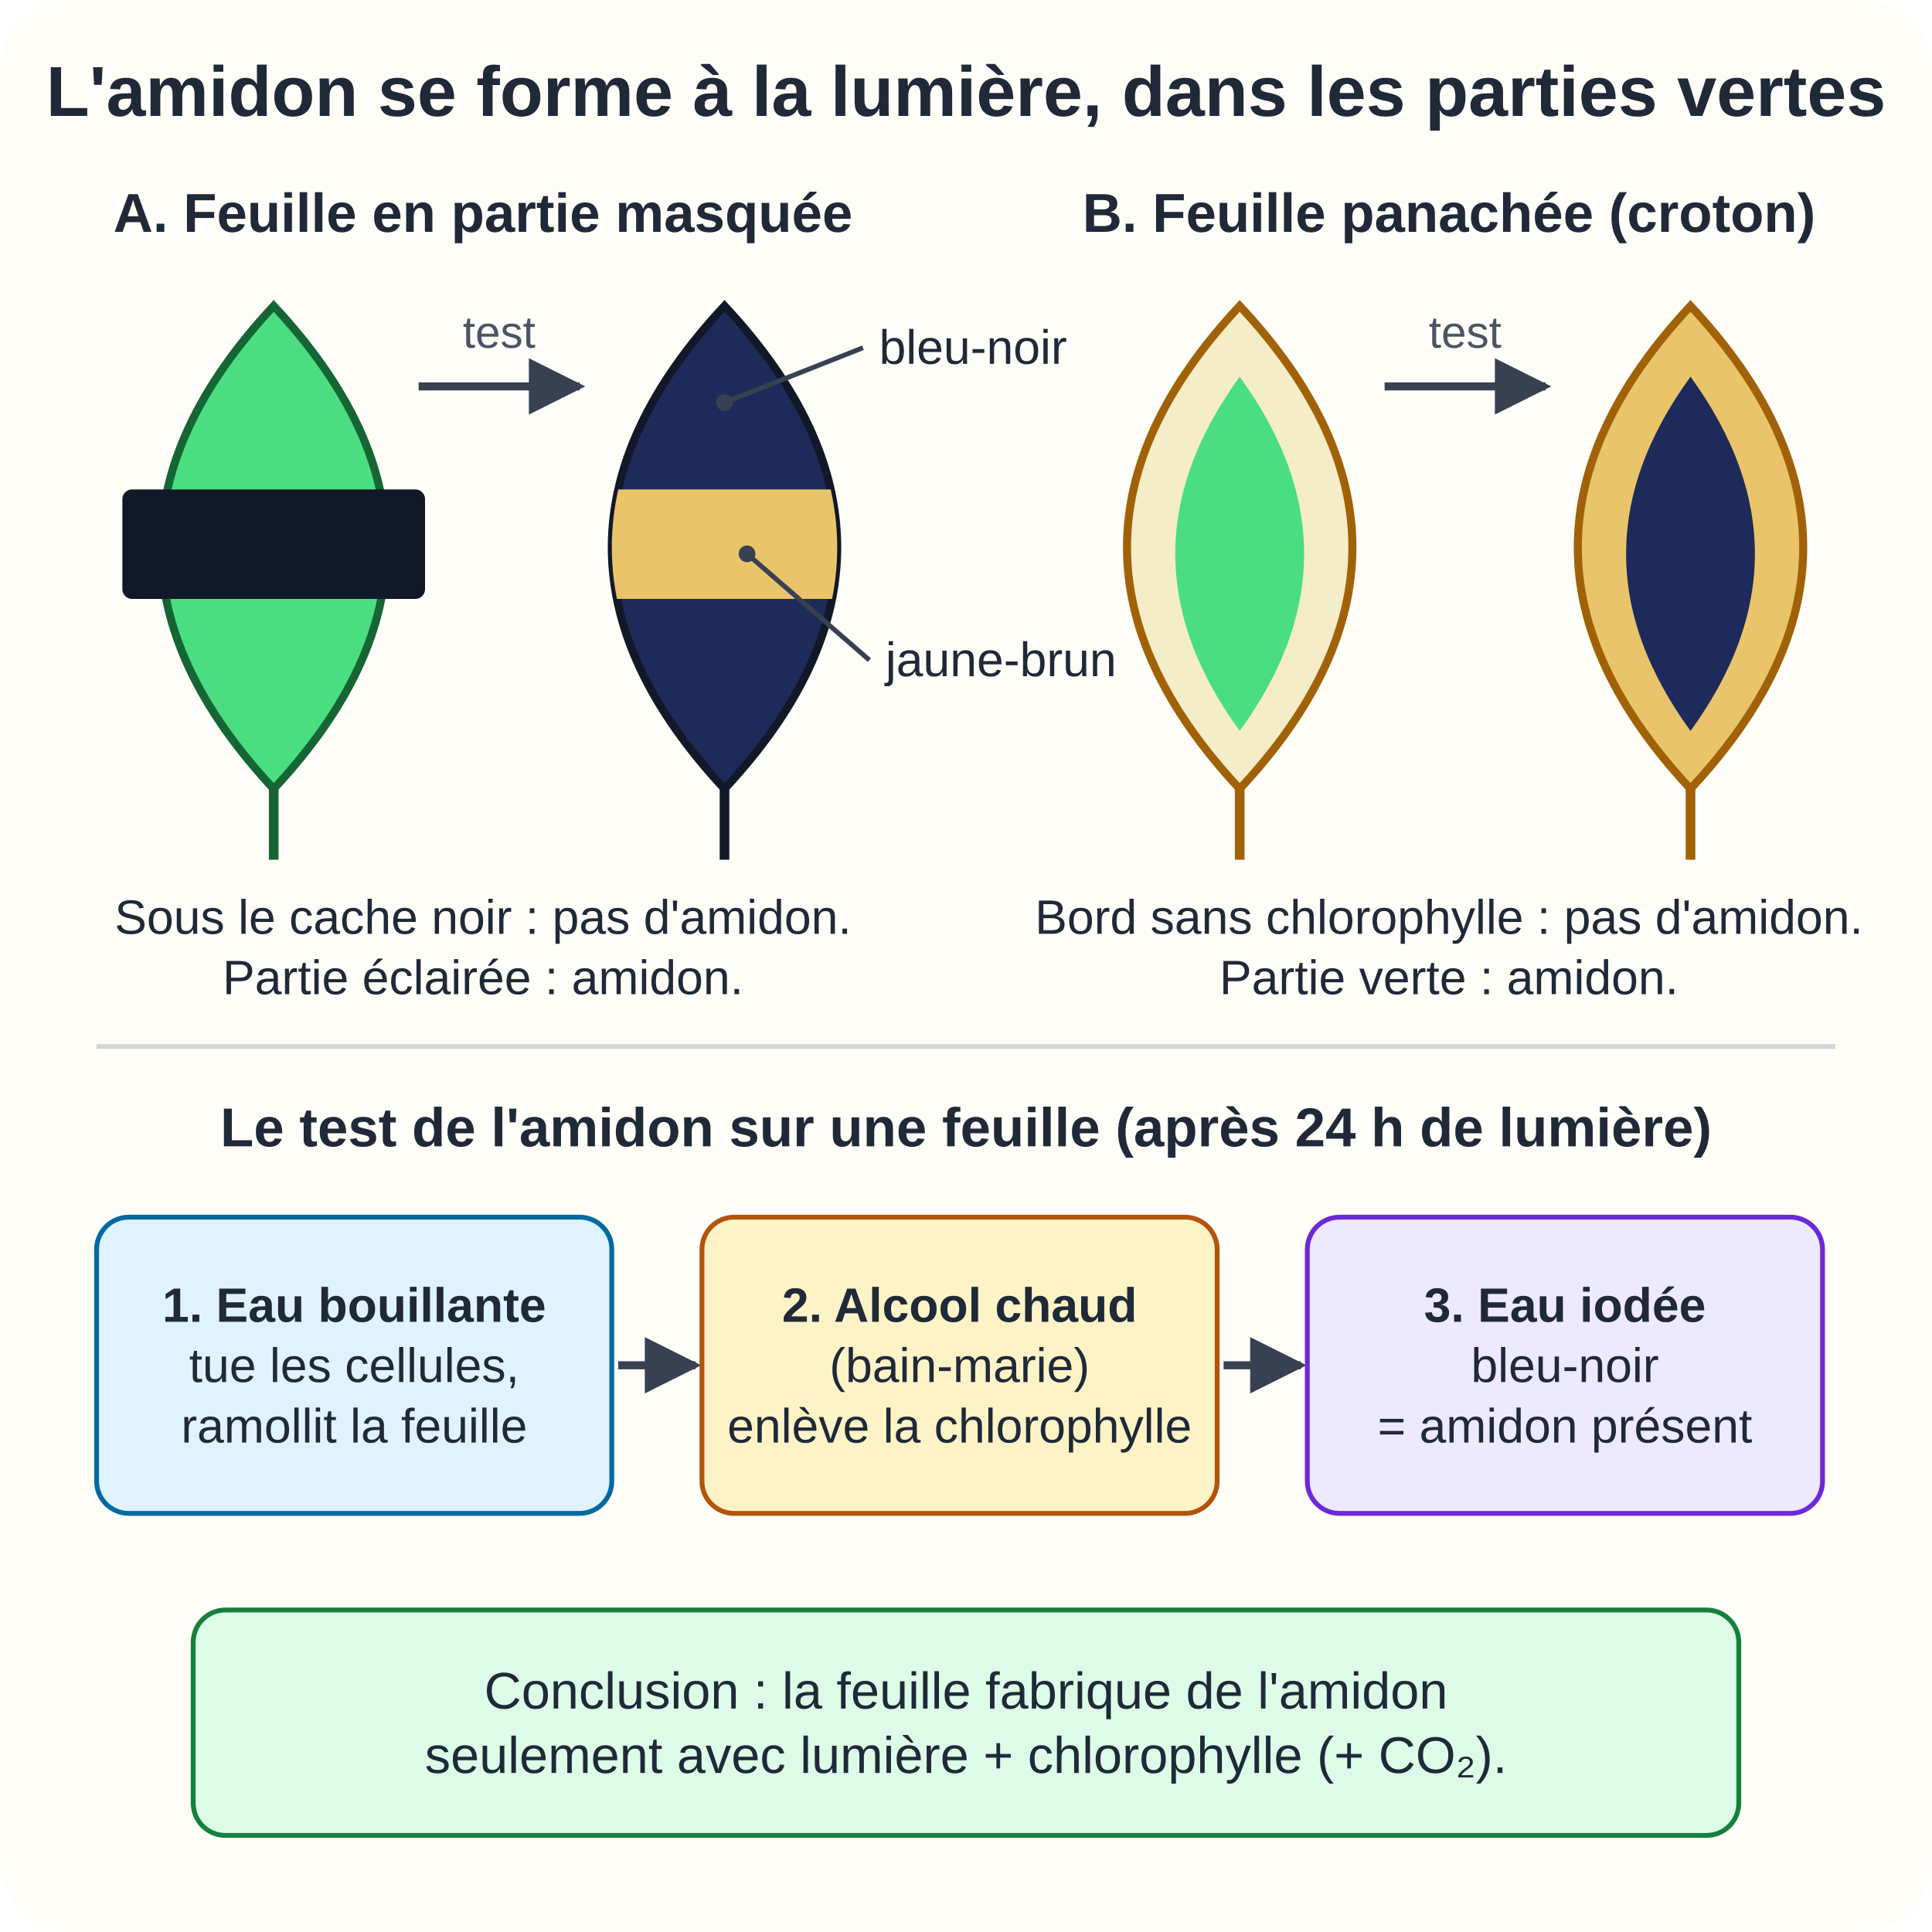
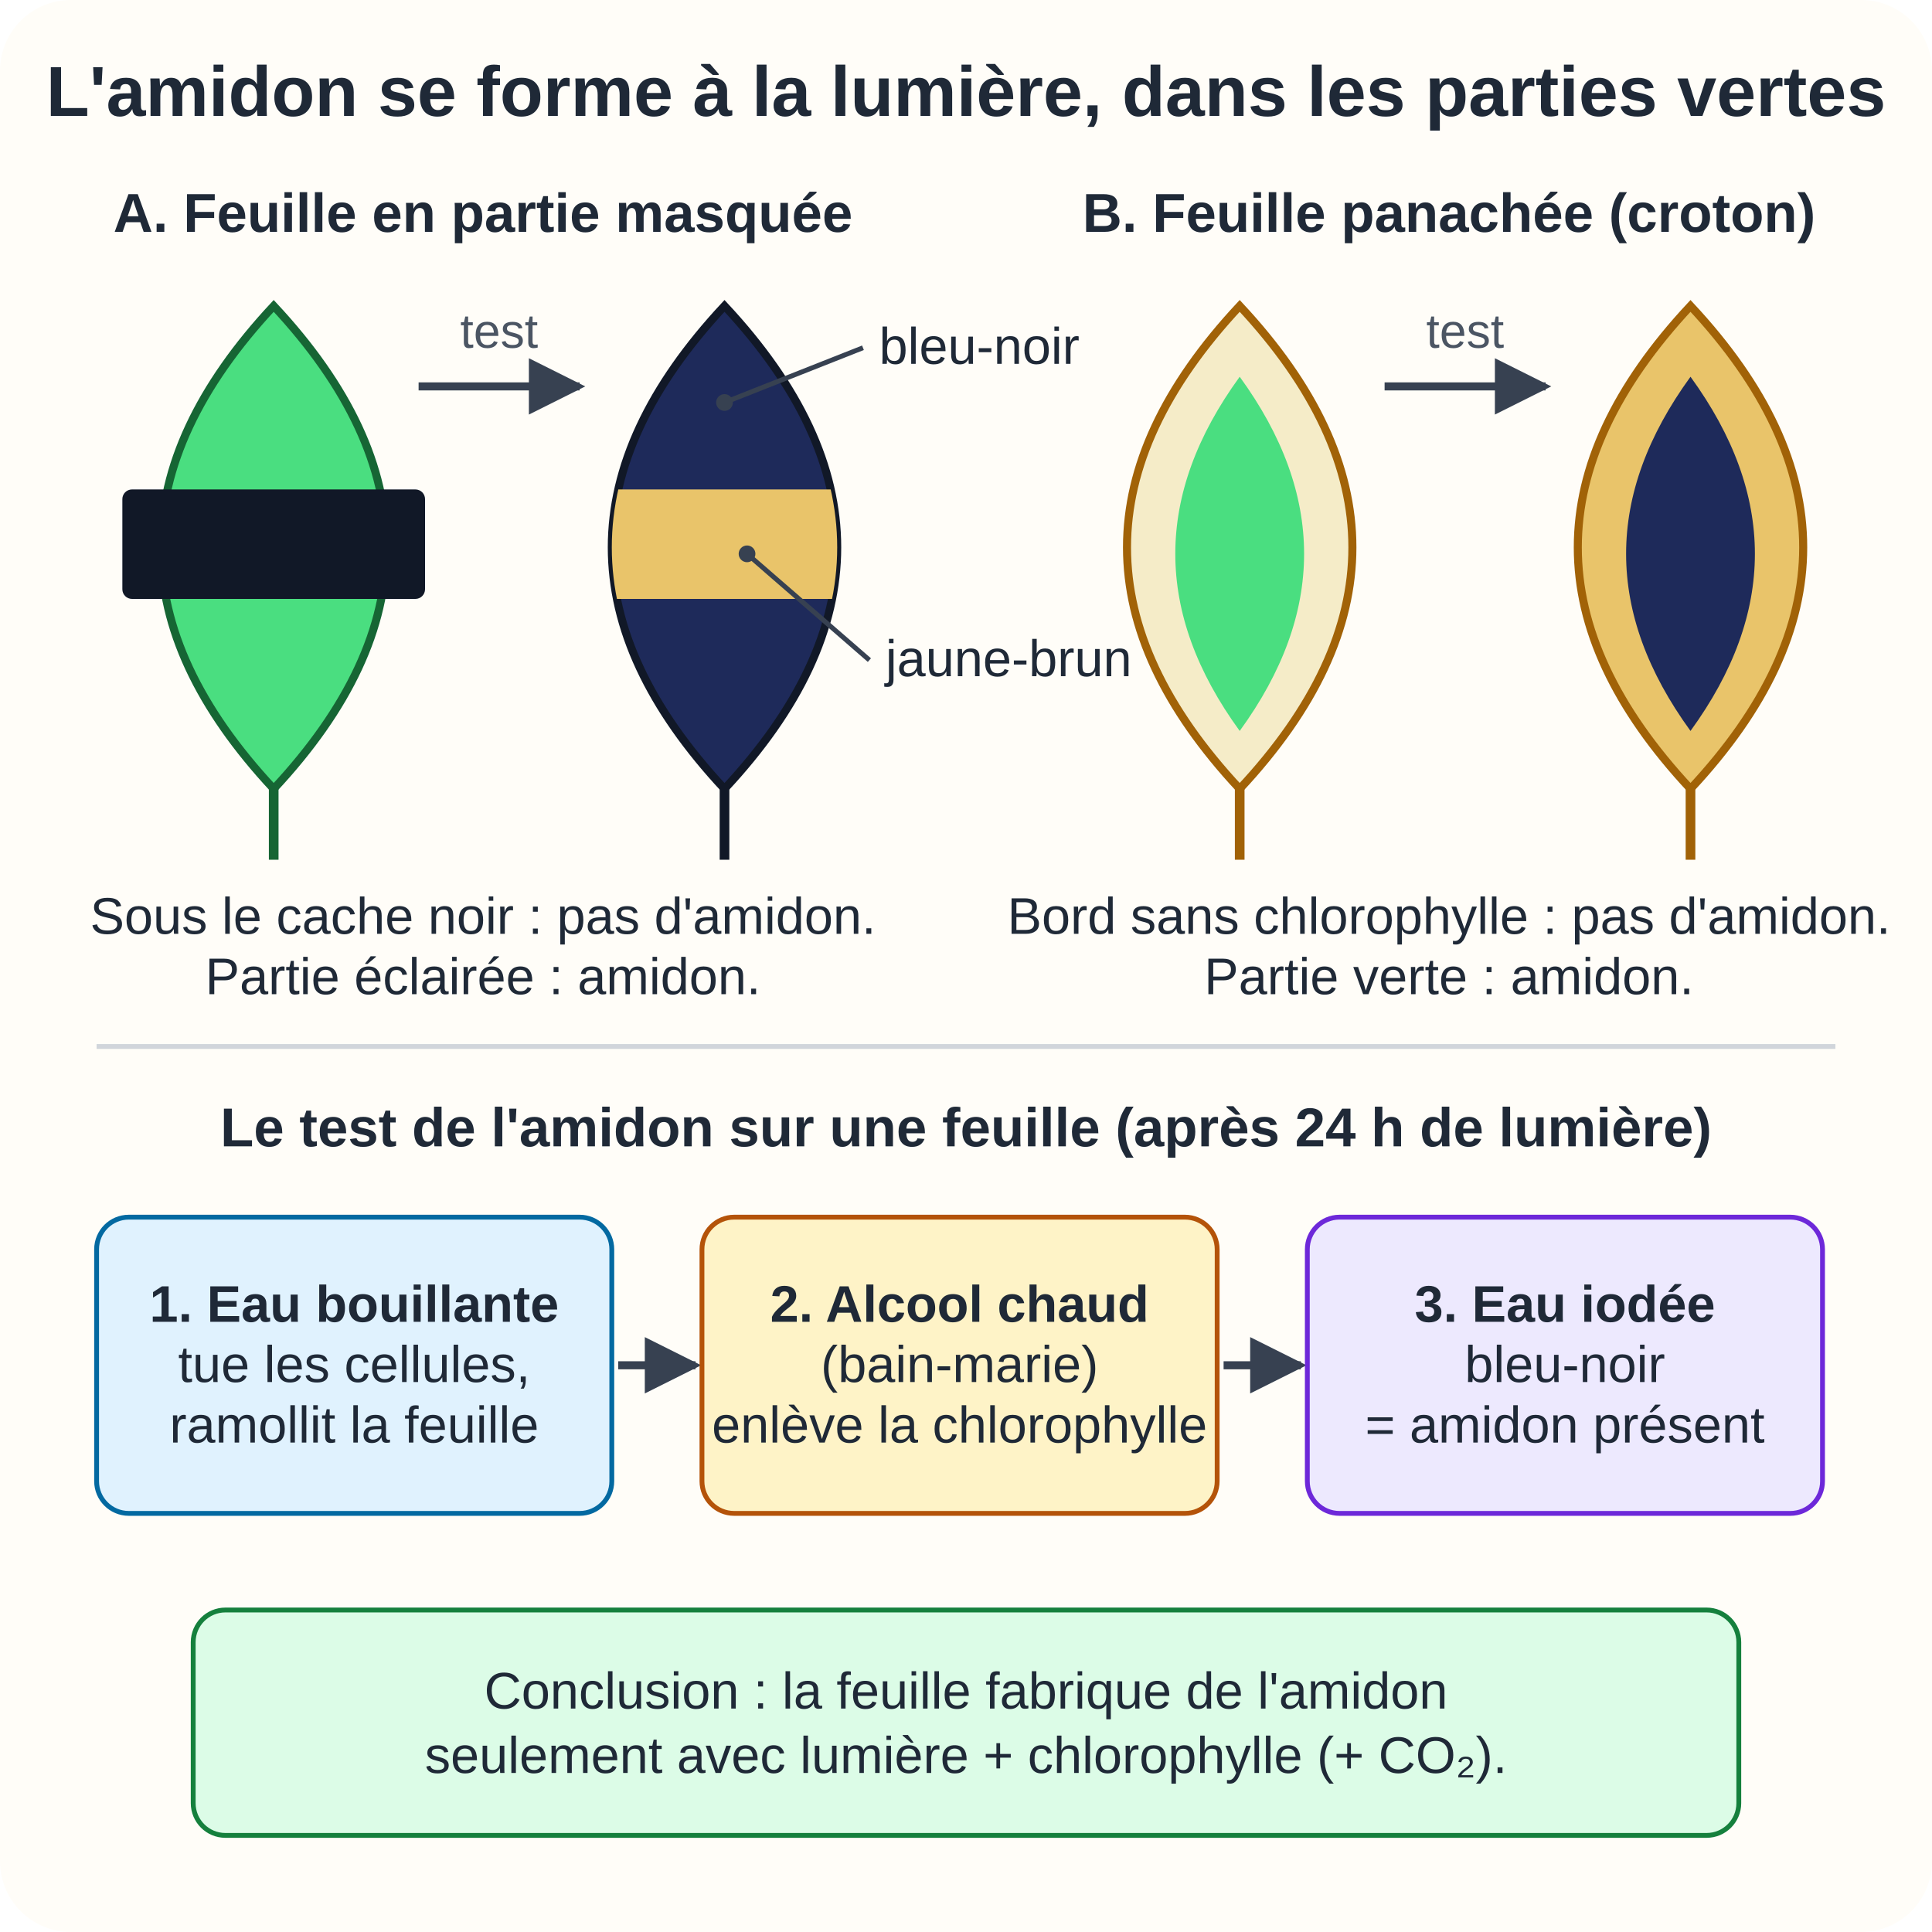
<svg xmlns="http://www.w3.org/2000/svg" viewBox="0 0 600 600" width="600" height="600" role="img" aria-labelledby="titre desc" font-family="Arial, Helvetica, sans-serif">
  <defs>
    <marker id="fl" viewBox="0 0 10 10" refX="9" refY="5" markerWidth="7" markerHeight="7" orient="auto-start-reverse">
      <path d="M0,0 L10,5 L0,10 z" fill="#374151" />
    </marker>
    <marker id="flb" viewBox="0 0 10 10" refX="9" refY="5" markerWidth="7" markerHeight="7" orient="auto-start-reverse">
      <path d="M0,0 L10,5 L0,10 z" fill="#1d4ed8" />
    </marker>
    <marker id="flr" viewBox="0 0 10 10" refX="9" refY="5" markerWidth="7" markerHeight="7" orient="auto-start-reverse">
      <path d="M0,0 L10,5 L0,10 z" fill="#b91c1c" />
    </marker>
    <marker id="flv" viewBox="0 0 10 10" refX="9" refY="5" markerWidth="7" markerHeight="7" orient="auto-start-reverse">
      <path d="M0,0 L10,5 L0,10 z" fill="#15803d" />
    </marker>
    <marker id="flo" viewBox="0 0 10 10" refX="9" refY="5" markerWidth="7" markerHeight="7" orient="auto-start-reverse">
      <path d="M0,0 L10,5 L0,10 z" fill="#c2410c" />
    </marker>
    <marker id="flm" viewBox="0 0 10 10" refX="9" refY="5" markerWidth="7" markerHeight="7" orient="auto-start-reverse">
      <path d="M0,0 L10,5 L0,10 z" fill="#7c3aed" />
    </marker>
  </defs>
  <rect x="0" y="0" width="600" height="600" rx="22" ry="22" fill="#fffdf8" />
  <text x="300.0" y="36" font-size="22" text-anchor="middle" font-weight="bold" fill="#1f2937">L'amidon se forme à la lumière, dans les parties vertes</text>
  <text x="150" y="72" font-size="17" text-anchor="middle" font-weight="bold" fill="#1f2937">A. Feuille en partie masquée</text>
  <path d="M85,245.0 Q155,170 85,95.0 Q15,170 85,245.0 Z" fill="#4ade80" stroke="#166534" stroke-width="2.5" />
  <line x1="85" y1="245.0" x2="85" y2="267.0" stroke="#166534" stroke-width="3" />
  <rect x="38" y="152" width="94" height="34" fill="#111827" rx="3" />
  <line x1="130" y1="120" x2="180" y2="120" stroke="#374151" stroke-width="2.5" marker-end="url(#fl)" />
-   <text x="155" y="108" font-size="14" text-anchor="middle" font-weight="normal" fill="#4b5563">test</text>
+   <text x="155" y="108" font-size="15" text-anchor="middle" font-weight="normal" fill="#4b5563">test</text>
  <clipPath id="cpA">
    <path d="M225,245.0 Q295,170 225,95.0 Q155,170 225,245.0 Z" />
  </clipPath>
  <path d="M225,245.0 Q295,170 225,95.0 Q155,170 225,245.0 Z" fill="#1e2a5a" stroke="#111827" stroke-width="2.5" />
  <line x1="225" y1="245.0" x2="225" y2="267.0" stroke="#111827" stroke-width="3" />
  <rect x="150" y="152" width="150" height="34" fill="#e9c46a" clip-path="url(#cpA)" />
  <line x1="225" y1="125" x2="268" y2="108" stroke="#374151" stroke-width="1.5" />
  <circle cx="225" cy="125" r="2.6" fill="#374151" />
-   <text x="273" y="113" font-size="15" text-anchor="start" font-weight="normal" fill="#1f2937">bleu-noir</text>
+   <text x="273" y="113" font-size="16" text-anchor="start" font-weight="normal" fill="#1f2937">bleu-noir</text>
  <line x1="232" y1="172" x2="270" y2="205" stroke="#374151" stroke-width="1.5" />
  <circle cx="232" cy="172" r="2.6" fill="#374151" />
-   <text x="275" y="210" font-size="15" text-anchor="start" font-weight="normal" fill="#1f2937">jaune-brun</text>
-   <text x="150" y="290.0" font-size="15" text-anchor="middle" font-weight="normal" fill="#1f2937">Sous le cache noir : pas d'amidon.</text>
-   <text x="150" y="308.75" font-size="15" text-anchor="middle" font-weight="normal" fill="#1f2937">Partie éclairée : amidon.</text>
+   <text x="275" y="210" font-size="16" text-anchor="start" font-weight="normal" fill="#1f2937">jaune-brun</text>
+   <text x="150" y="290.0" font-size="16" text-anchor="middle" font-weight="normal" fill="#1f2937">Sous le cache noir : pas d'amidon.</text>
+   <text x="150" y="308.75" font-size="16" text-anchor="middle" font-weight="normal" fill="#1f2937">Partie éclairée : amidon.</text>
  <text x="450" y="72" font-size="17" text-anchor="middle" font-weight="bold" fill="#1f2937">B. Feuille panachée (croton)</text>
  <path d="M385,245.0 Q455,170 385,95.0 Q315,170 385,245.0 Z" fill="#f5ecc8" stroke="#a16207" stroke-width="2.5" />
  <line x1="385" y1="245.0" x2="385" y2="267.0" stroke="#a16207" stroke-width="3" />
  <path d="M385,227.0 Q425,172 385,117.0 Q345,172 385,227.0 Z" fill="#4ade80" stroke="none" />
  <line x1="430" y1="120" x2="480" y2="120" stroke="#374151" stroke-width="2.5" marker-end="url(#fl)" />
-   <text x="455" y="108" font-size="14" text-anchor="middle" font-weight="normal" fill="#4b5563">test</text>
+   <text x="455" y="108" font-size="15" text-anchor="middle" font-weight="normal" fill="#4b5563">test</text>
  <path d="M525,245.0 Q595,170 525,95.0 Q455,170 525,245.0 Z" fill="#e9c46a" stroke="#a16207" stroke-width="2.5" />
  <line x1="525" y1="245.0" x2="525" y2="267.0" stroke="#a16207" stroke-width="3" />
  <path d="M525,227.0 Q565,172 525,117.0 Q485,172 525,227.0 Z" fill="#1e2a5a" stroke="none" />
-   <text x="450" y="290.0" font-size="15" text-anchor="middle" font-weight="normal" fill="#1f2937">Bord sans chlorophylle : pas d'amidon.</text>
-   <text x="450" y="308.75" font-size="15" text-anchor="middle" font-weight="normal" fill="#1f2937">Partie verte : amidon.</text>
+   <text x="450" y="290.0" font-size="16" text-anchor="middle" font-weight="normal" fill="#1f2937">Bord sans chlorophylle : pas d'amidon.</text>
+   <text x="450" y="308.75" font-size="16" text-anchor="middle" font-weight="normal" fill="#1f2937">Partie verte : amidon.</text>
  <line x1="30" y1="325" x2="570" y2="325" stroke="#d1d5db" stroke-width="1.5" />
  <text x="300" y="356" font-size="17" text-anchor="middle" font-weight="bold" fill="#1f2937">Le test de l'amidon sur une feuille (après 24 h de lumière)</text>
  <rect x="30" y="378" width="160" height="92" rx="10" fill="#e0f2fe" stroke="#0369a1" stroke-width="1.5" />
-   <text x="110.0" y="410.5" font-size="15" text-anchor="middle" font-weight="bold" fill="#1f2937">1. Eau bouillante</text>
-   <text x="110.0" y="429.2" font-size="15" text-anchor="middle" font-weight="normal" fill="#1f2937">tue les cellules,</text>
-   <text x="110.0" y="448.0" font-size="15" text-anchor="middle" font-weight="normal" fill="#1f2937">ramollit la feuille</text>
+   <text x="110.0" y="410.5" font-size="16" text-anchor="middle" font-weight="bold" fill="#1f2937">1. Eau bouillante</text>
+   <text x="110.0" y="429.2" font-size="16" text-anchor="middle" font-weight="normal" fill="#1f2937">tue les cellules,</text>
+   <text x="110.0" y="448.0" font-size="16" text-anchor="middle" font-weight="normal" fill="#1f2937">ramollit la feuille</text>
  <line x1="192" y1="424" x2="216" y2="424" stroke="#374151" stroke-width="2.5" marker-end="url(#fl)" />
  <rect x="218" y="378" width="160" height="92" rx="10" fill="#fef3c7" stroke="#b45309" stroke-width="1.5" />
-   <text x="298.0" y="410.5" font-size="15" text-anchor="middle" font-weight="bold" fill="#1f2937">2. Alcool chaud</text>
-   <text x="298.0" y="429.2" font-size="15" text-anchor="middle" font-weight="normal" fill="#1f2937">(bain-marie)</text>
-   <text x="298.0" y="448.0" font-size="15" text-anchor="middle" font-weight="normal" fill="#1f2937">enlève la chlorophylle</text>
+   <text x="298.0" y="410.5" font-size="16" text-anchor="middle" font-weight="bold" fill="#1f2937">2. Alcool chaud</text>
+   <text x="298.0" y="429.2" font-size="16" text-anchor="middle" font-weight="normal" fill="#1f2937">(bain-marie)</text>
+   <text x="298.0" y="448.0" font-size="16" text-anchor="middle" font-weight="normal" fill="#1f2937">enlève la chlorophylle</text>
  <line x1="380" y1="424" x2="404" y2="424" stroke="#374151" stroke-width="2.5" marker-end="url(#fl)" />
  <rect x="406" y="378" width="160" height="92" rx="10" fill="#ede9fe" stroke="#6d28d9" stroke-width="1.5" />
-   <text x="486.0" y="410.5" font-size="15" text-anchor="middle" font-weight="bold" fill="#1f2937">3. Eau iodée</text>
-   <text x="486.0" y="429.2" font-size="15" text-anchor="middle" font-weight="normal" fill="#1f2937">bleu-noir</text>
-   <text x="486.0" y="448.0" font-size="15" text-anchor="middle" font-weight="normal" fill="#1f2937">= amidon présent</text>
+   <text x="486.0" y="410.5" font-size="16" text-anchor="middle" font-weight="bold" fill="#1f2937">3. Eau iodée</text>
+   <text x="486.0" y="429.2" font-size="16" text-anchor="middle" font-weight="normal" fill="#1f2937">bleu-noir</text>
+   <text x="486.0" y="448.0" font-size="16" text-anchor="middle" font-weight="normal" fill="#1f2937">= amidon présent</text>
  <rect x="60" y="500" width="480" height="70" rx="10" fill="#dcfce7" stroke="#15803d" stroke-width="1.5" />
  <text x="300.0" y="530.6" font-size="16" text-anchor="middle" font-weight="normal" fill="#1f2937">Conclusion : la feuille fabrique de l'amidon</text>
  <text x="300.0" y="550.6" font-size="16" text-anchor="middle" font-weight="normal" fill="#1f2937">seulement avec lumière + chlorophylle (+ CO₂).</text>
</svg>
